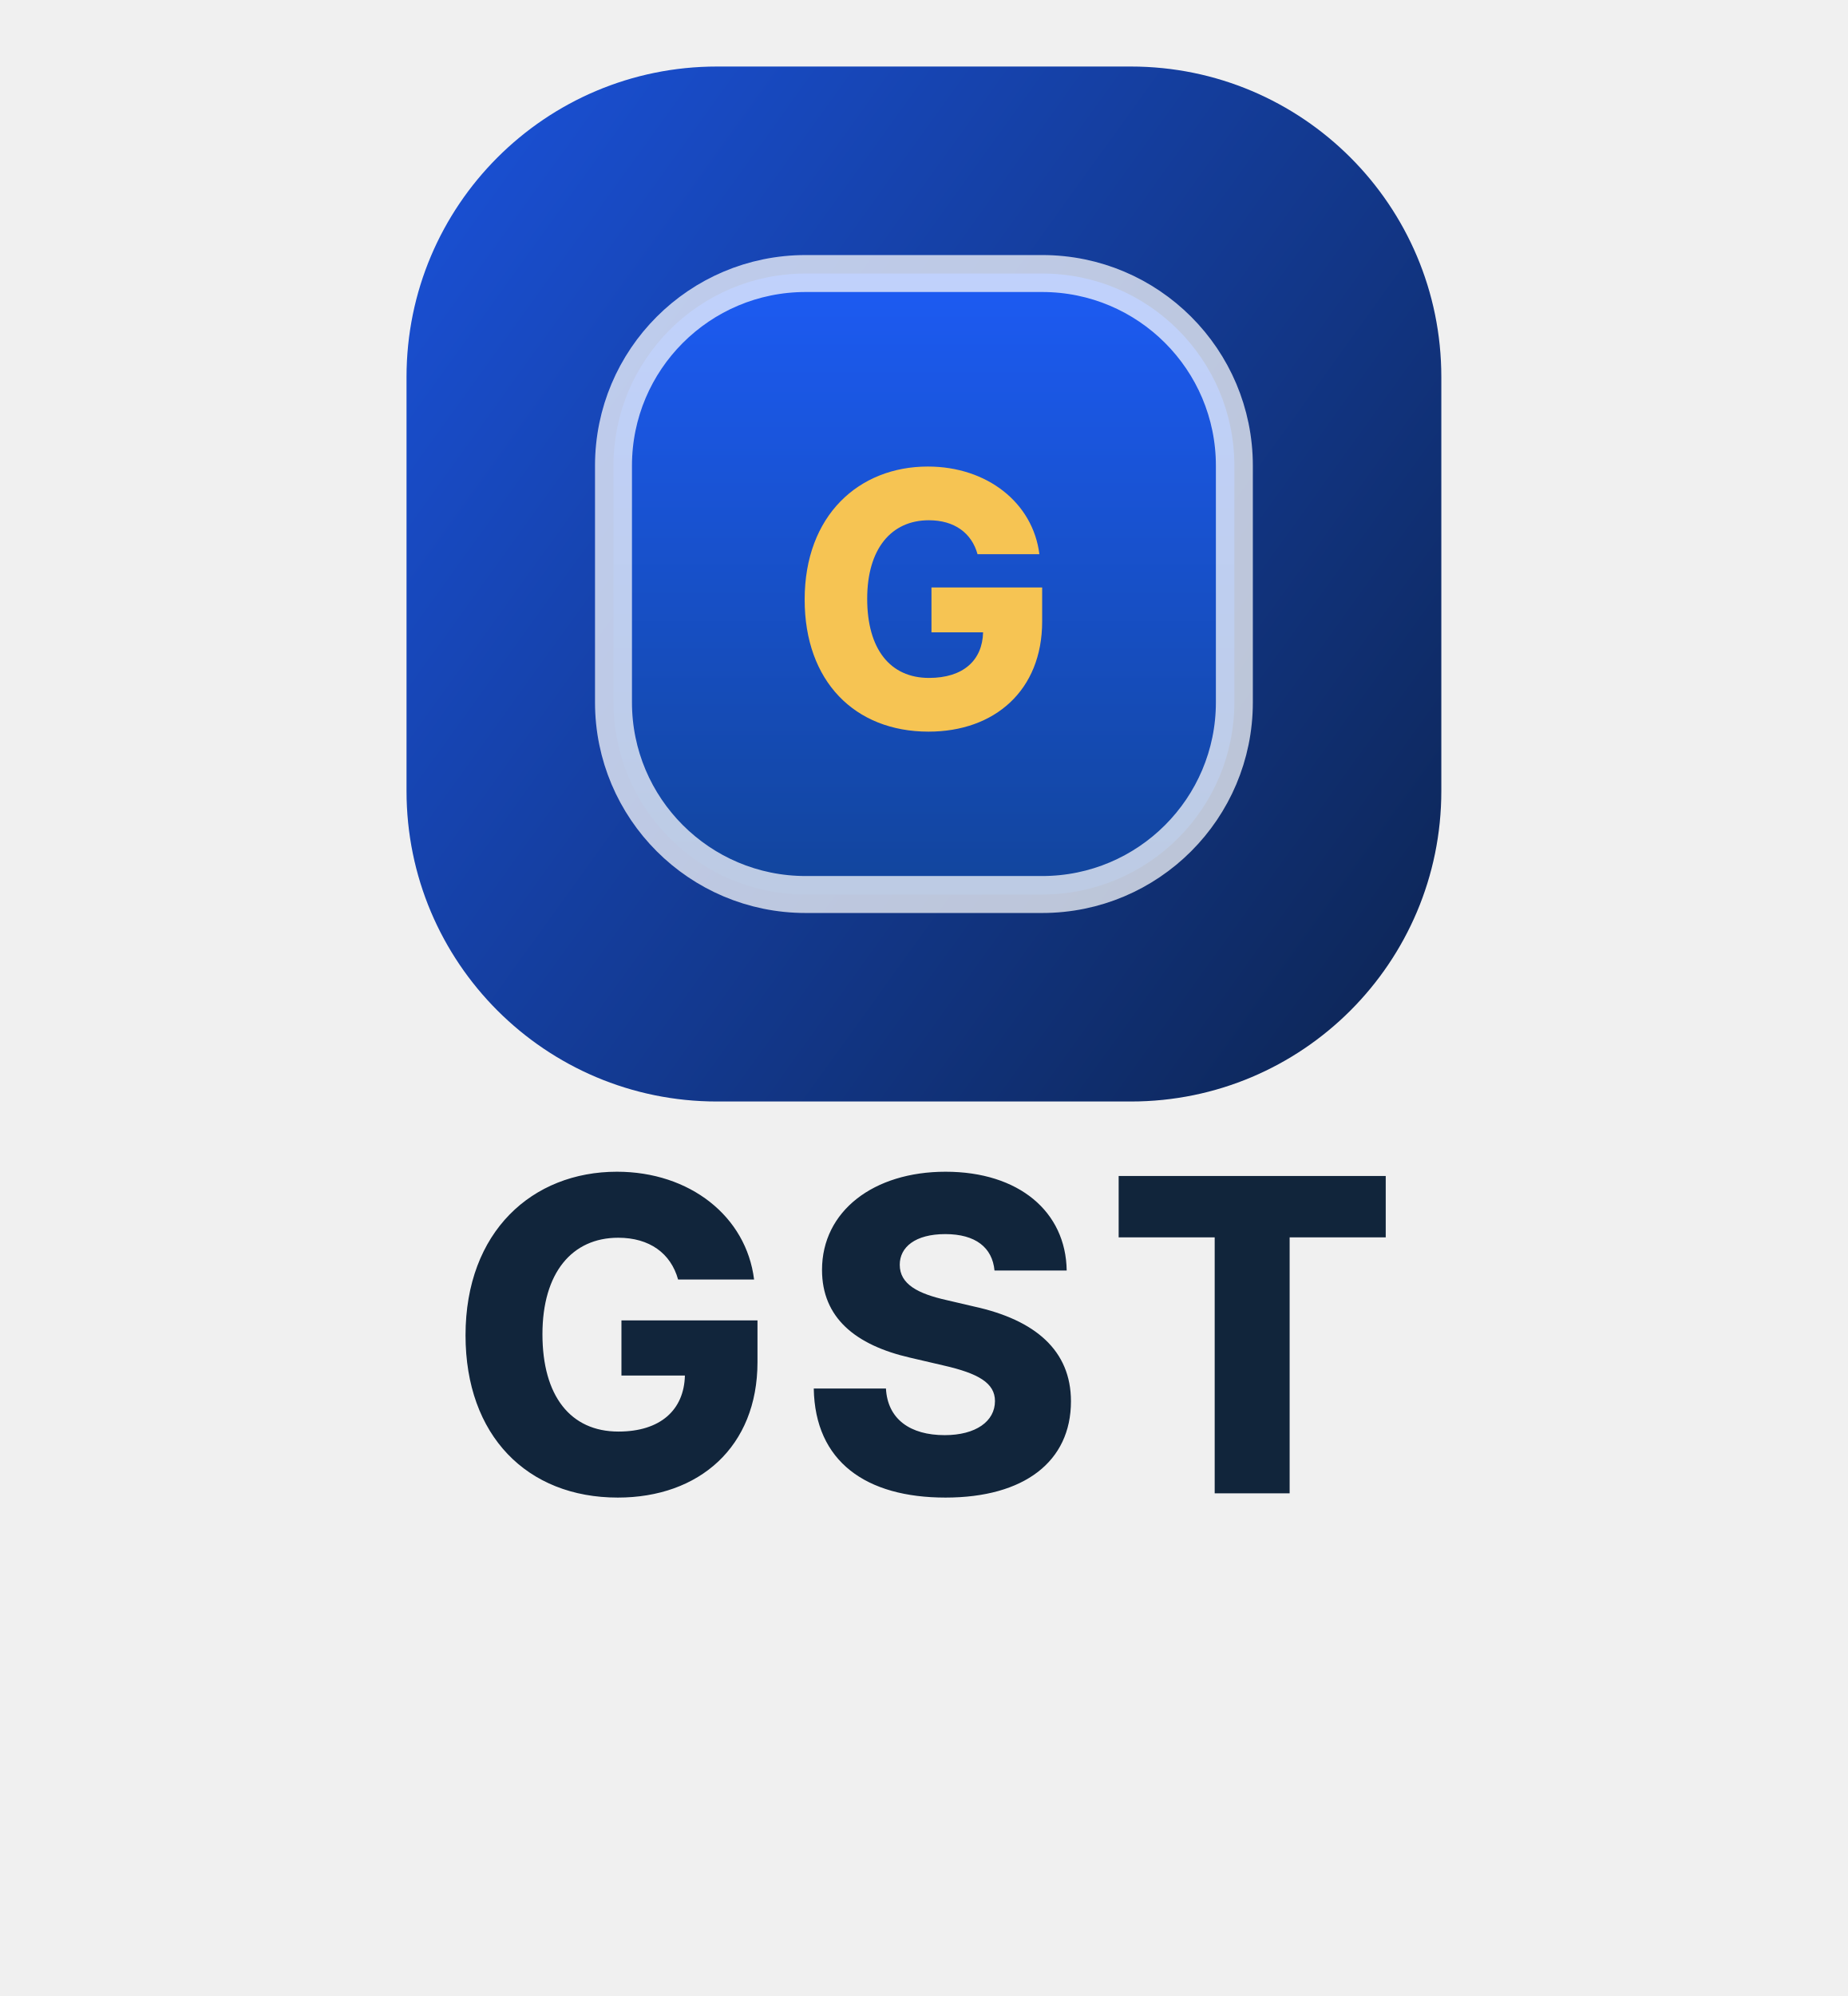
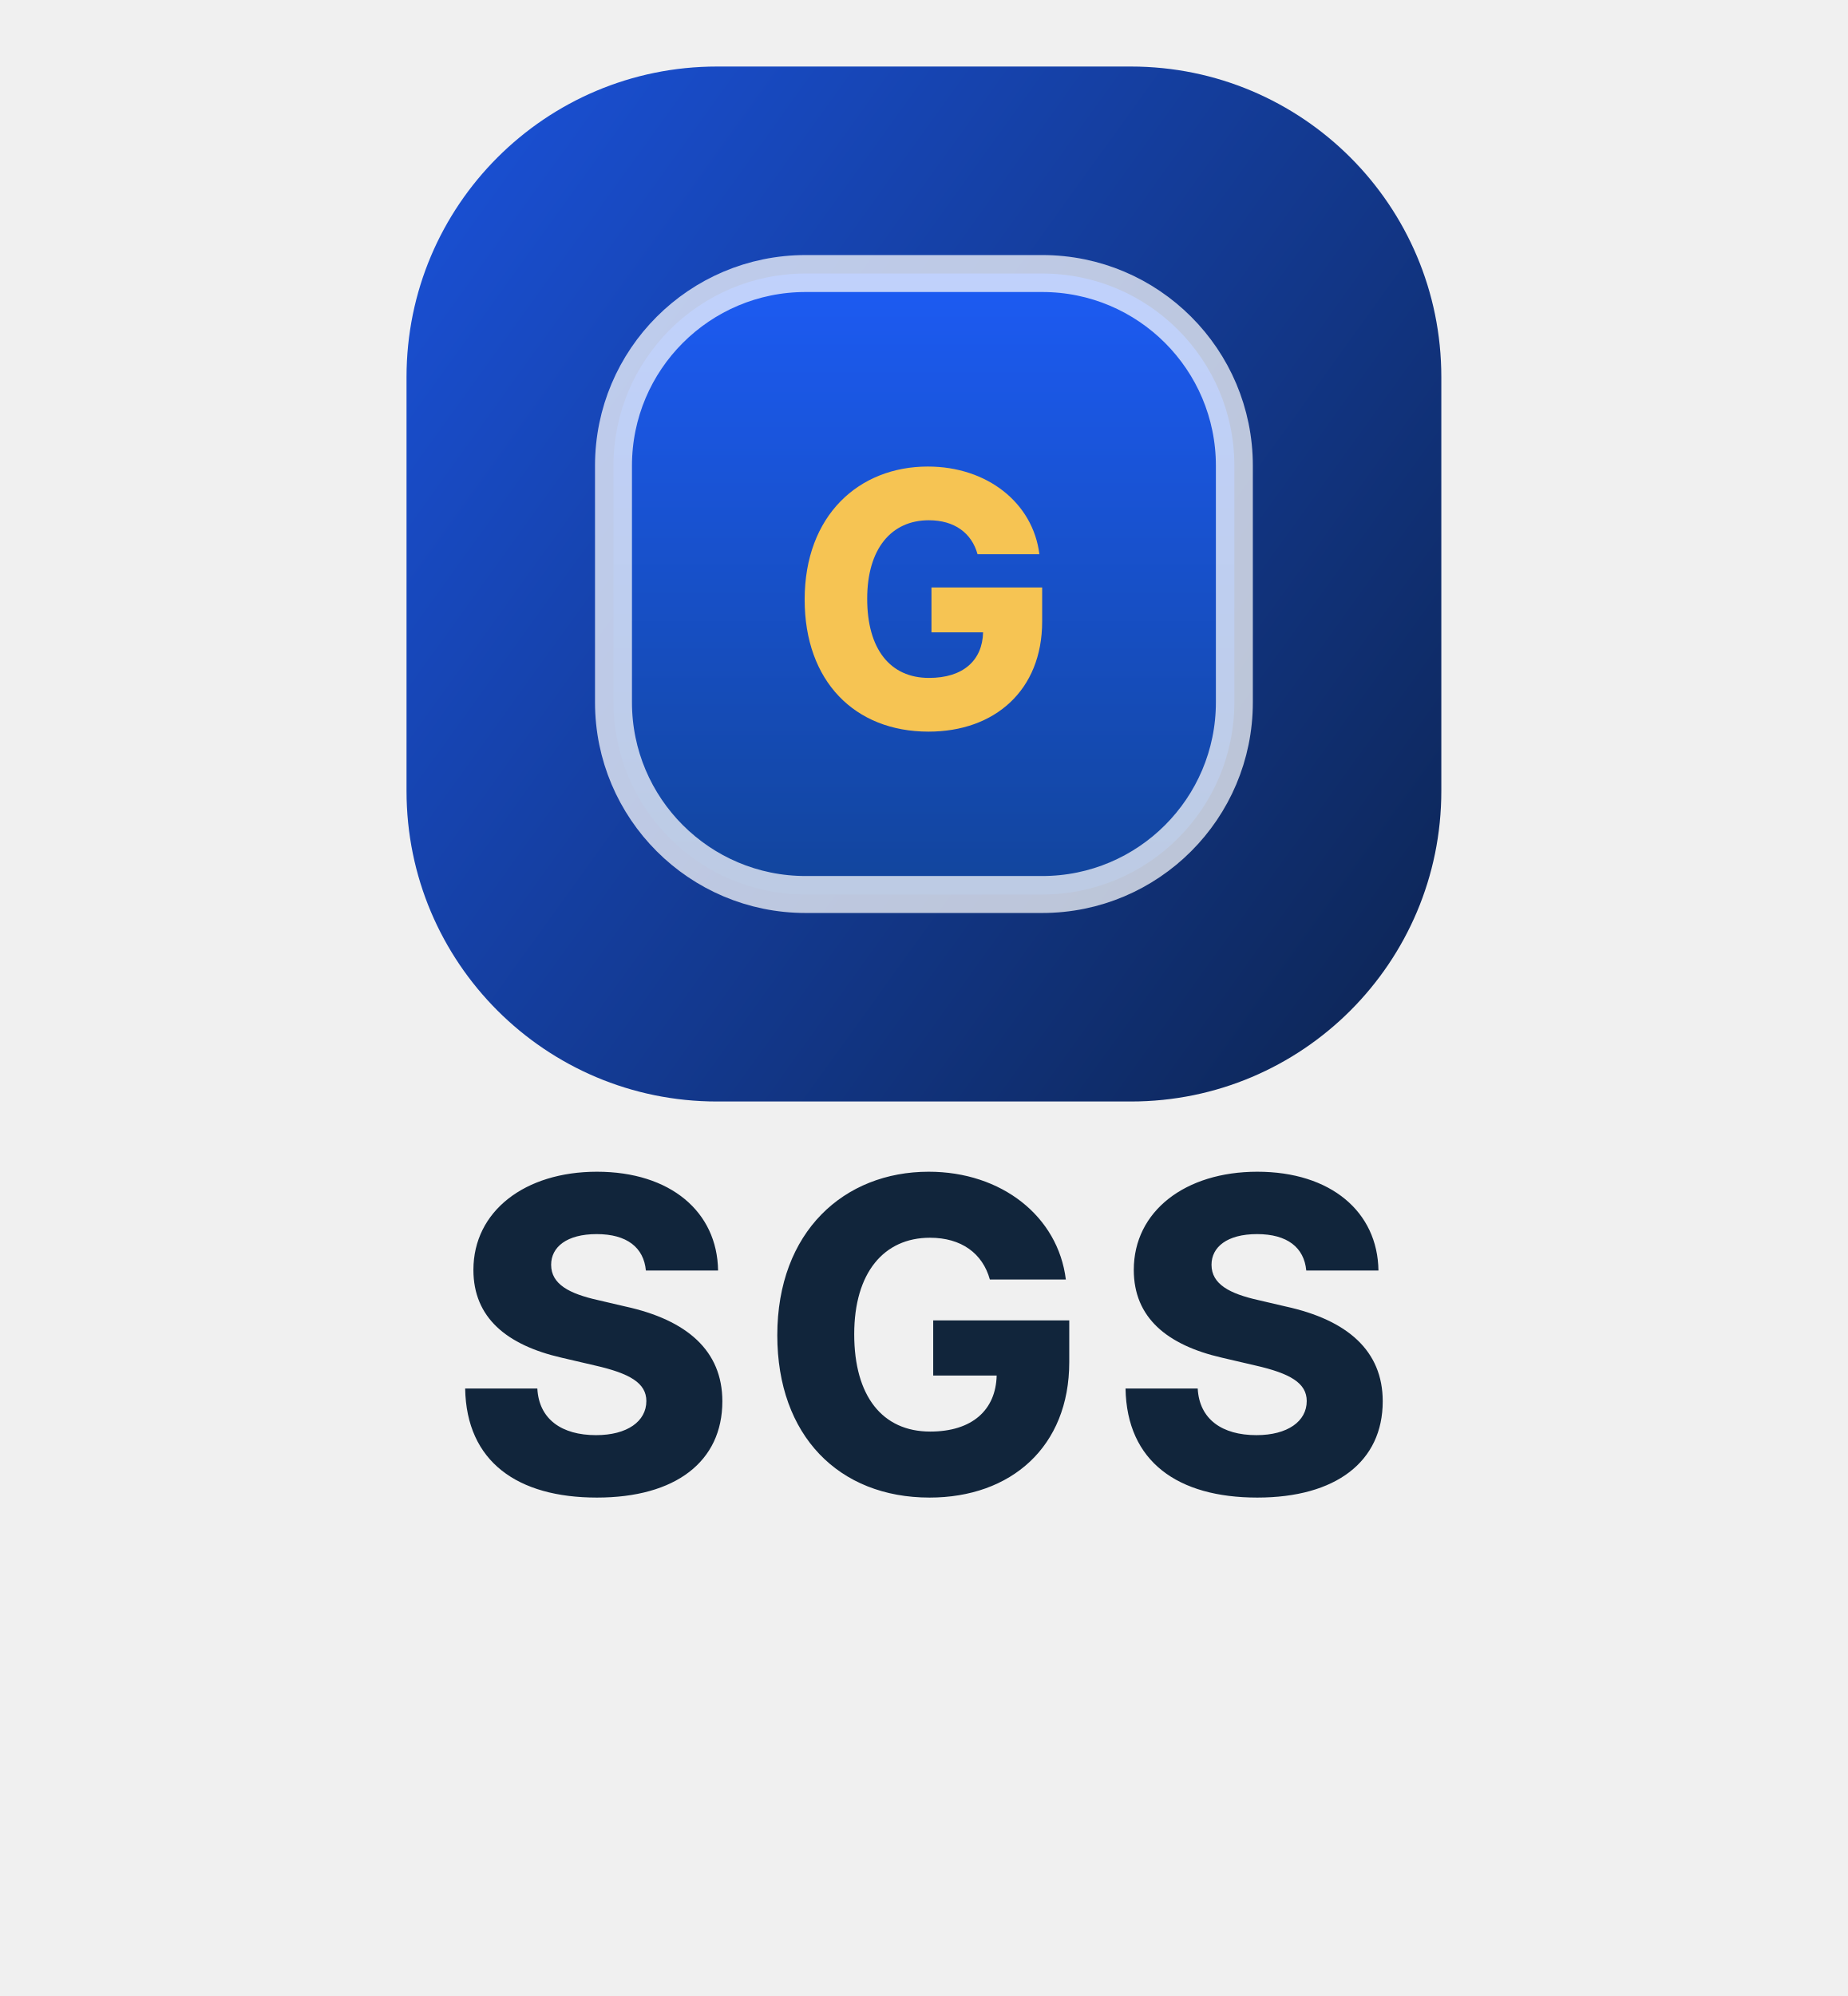
<svg xmlns="http://www.w3.org/2000/svg" viewBox="0 0 500 540" fill="none">
  <defs>
    <linearGradient id="bg" x1="0" y1="0" x2="500" y2="360" gradientUnits="userSpaceOnUse">
      <stop offset="0" stop-color="#1E5EFF" />
      <stop offset="1" stop-color="#081523" />
    </linearGradient>
    <linearGradient id="core" x1="250" y1="52" x2="250" y2="284" gradientUnits="userSpaceOnUse">
      <stop offset="0" stop-color="#1E5EFF" />
      <stop offset="1" stop-color="#0F3F86" />
    </linearGradient>
  </defs>
  <rect x="110" y="18" width="280" height="280" rx="84" fill="url(#bg)" />
  <rect x="166" y="74" width="168" height="168" rx="52" fill="url(#core)" stroke="#FFFFFF" stroke-opacity="0.72" stroke-width="10" />
  <text x="250" y="197" text-anchor="middle" font-family="Inter, Segoe UI, Roboto, Arial, sans-serif" font-size="96" font-weight="800" letter-spacing="2" fill="#F6C453">
    G
  </text>
  <text x="250" y="404" text-anchor="middle" font-family="Inter, Segoe UI, Roboto, Arial, sans-serif" font-size="118" font-weight="800" letter-spacing="6" fill="#11253B">
-     GST
+     SGS
  </text>
</svg>
